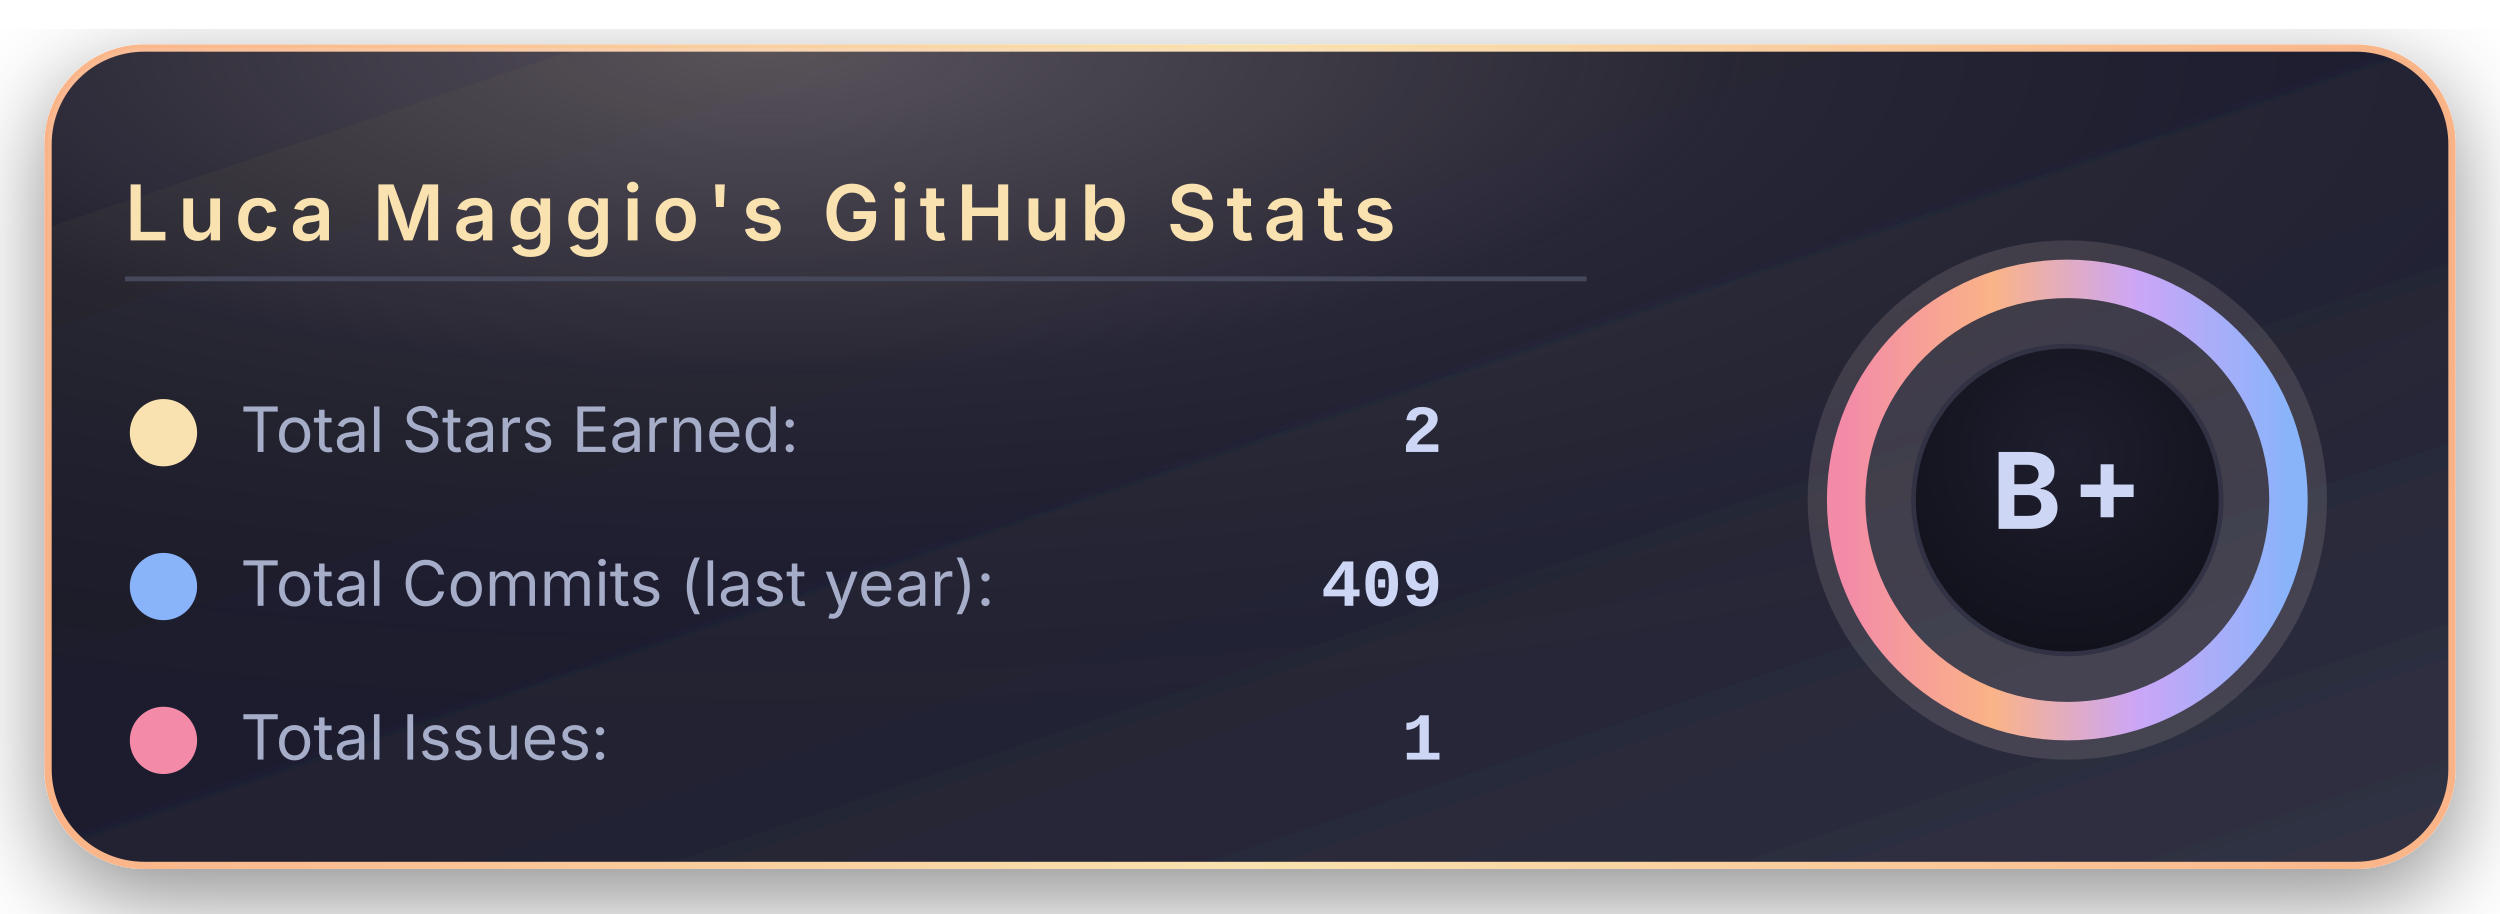
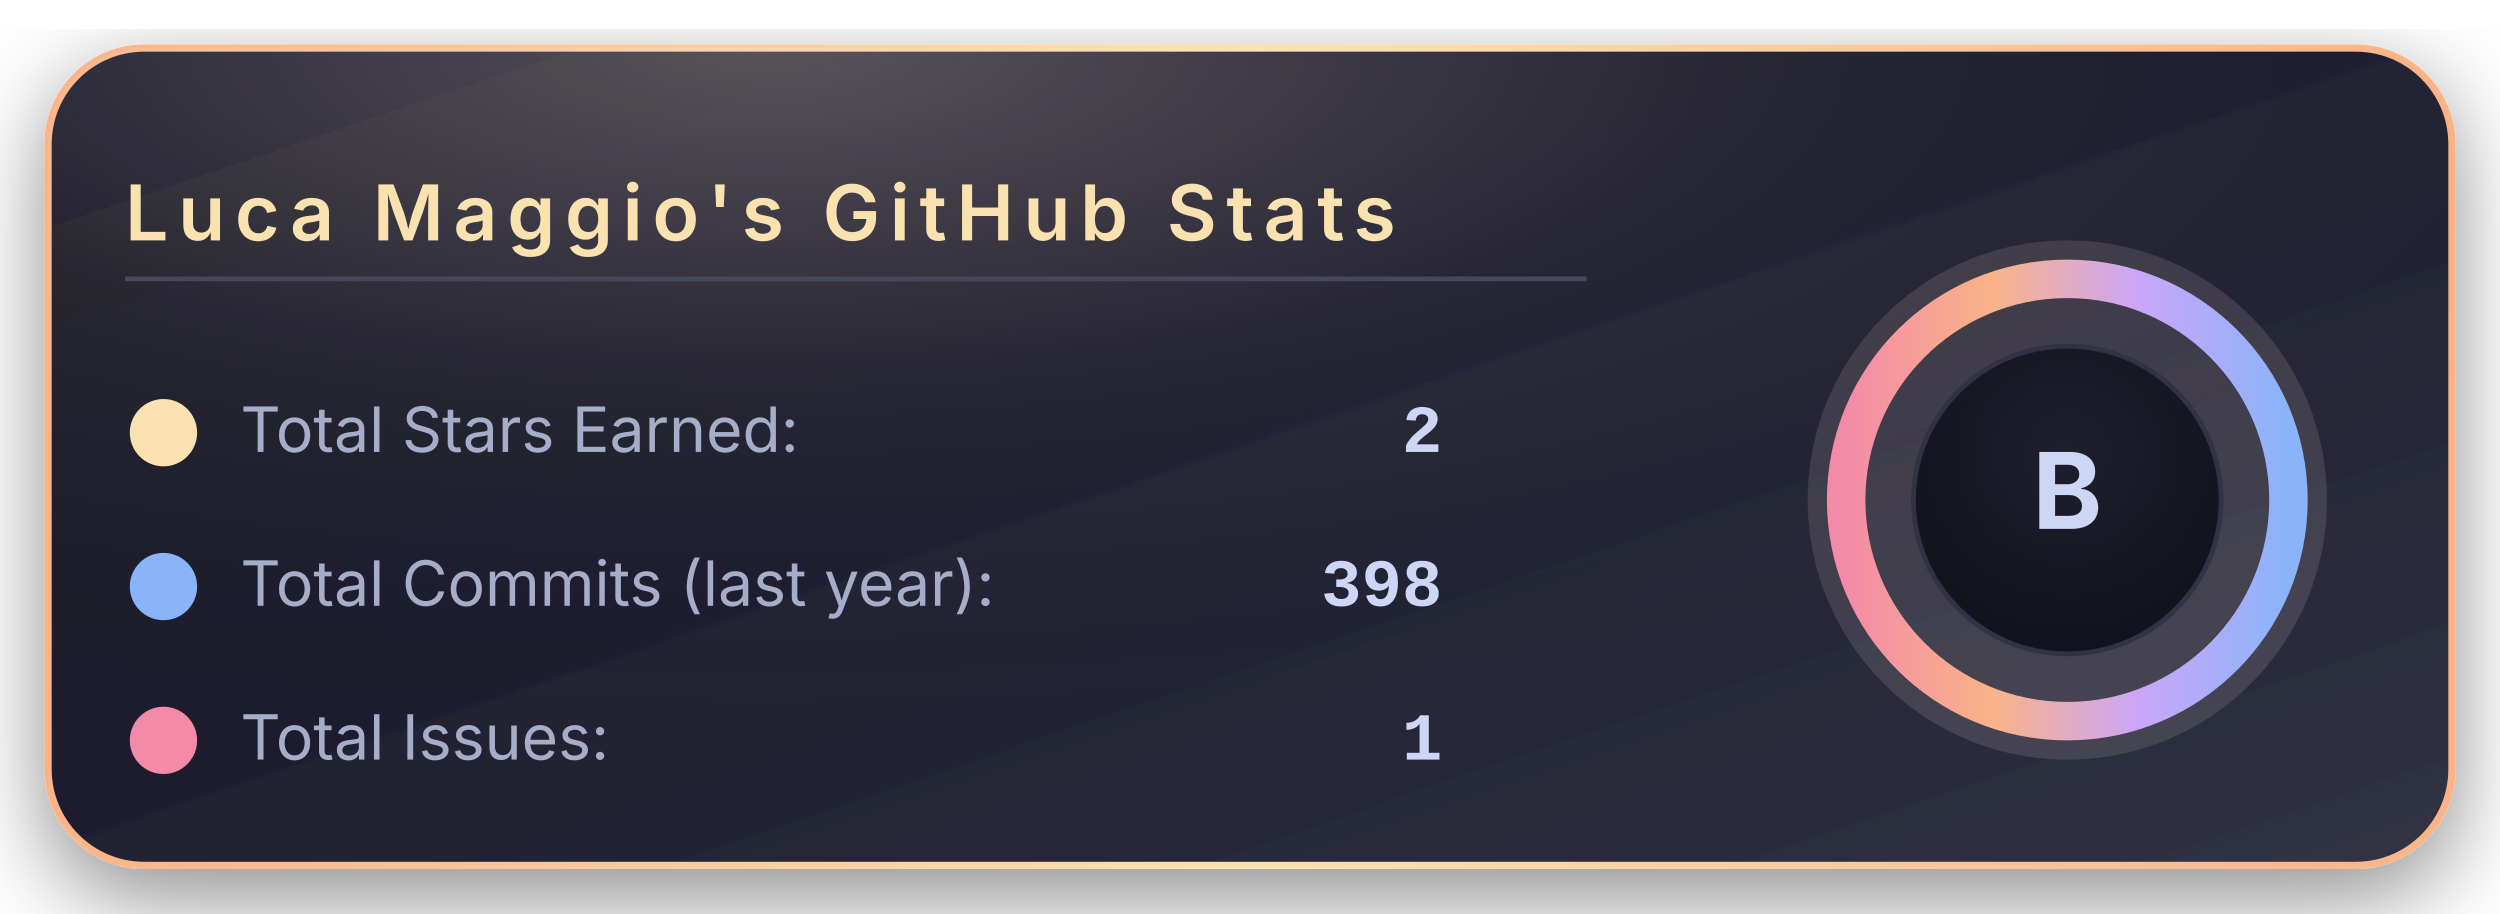
<svg xmlns="http://www.w3.org/2000/svg" width="520" height="190" viewBox="0 0 520 190">
  <defs>
    <linearGradient id="bgGradient" x1="0%" y1="0%" x2="100%" y2="100%">
      <stop offset="0%" stop-color="#181825" />
      <stop offset="45%" stop-color="#1e1e2e" />
      <stop offset="100%" stop-color="#313244" />
    </linearGradient>
    <linearGradient id="borderGradient" x1="0%" y1="0%" x2="100%" y2="0%">
      <stop offset="0%" stop-color="#fab387" />
      <stop offset="50%" stop-color="#f9e2af" />
      <stop offset="100%" stop-color="#fab387" />
    </linearGradient>
    <filter id="softShadow" x="-30%" y="-30%" width="160%" height="160%">
      <feDropShadow dx="0" dy="6" stdDeviation="10" flood-color="#000000" flood-opacity="0.45" />
    </filter>
    <radialGradient id="coffeeGlow" cx="30%" cy="0%" r="90%">
      <stop offset="0%" stop-color="#f5e0dc" stop-opacity="0.28" />
      <stop offset="45%" stop-color="#f5e0dc" stop-opacity="0.05" />
      <stop offset="100%" stop-color="#000000" stop-opacity="0" />
    </radialGradient>
    <radialGradient id="innerCircle" cx="50%" cy="35%" r="70%">
      <stop offset="0%" stop-color="#1e1e2e" />
      <stop offset="100%" stop-color="#11111b" />
    </radialGradient>
    <linearGradient id="ringGradient" x1="0%" y1="0%" x2="100%" y2="0%">
      <stop offset="0%" stop-color="#f38ba8" />
      <stop offset="33%" stop-color="#fab387" />
      <stop offset="66%" stop-color="#cba6f7" />
      <stop offset="100%" stop-color="#89b4fa" />
    </linearGradient>
  </defs>
  <rect x="10" y="10" rx="20" ry="20" width="500" height="170" fill="url(#bgGradient)" stroke="url(#borderGradient)" stroke-width="1.5" filter="url(#softShadow)" />
  <rect x="10" y="10" rx="20" ry="20" width="500" height="170" fill="url(#coffeeGlow)" />
  <text x="26" y="50" font-family="system-ui, -apple-system, BlinkMacSystemFont, 'Segoe UI', sans-serif" font-size="16" font-weight="600" letter-spacing="2" fill="#f9e2af">
      Luca Maggio's GitHub Stats
    </text>
  <line x1="26" y1="58" x2="330" y2="58" stroke="#45475a" stroke-width="1" />
  <circle cx="34" cy="90" r="7" fill="#f9e2af" />
  <text x="50" y="94" font-family="system-ui, -apple-system, BlinkMacSystemFont, 'Segoe UI', sans-serif" font-size="13" fill="#a6adc8">
      Total Stars Earned:
    </text>
  <text x="300" y="94" text-anchor="end" font-family="ui-monospace, SFMono-Regular, Menlo, Monaco, Consolas, 'Liberation Mono', 'Courier New', monospace" font-size="14" font-weight="600" fill="#cdd6f4">
      2
    </text>
  <circle cx="34" cy="122" r="7" fill="#89b4fa" />
  <text x="50" y="126" font-family="system-ui, -apple-system, BlinkMacSystemFont, 'Segoe UI', sans-serif" font-size="13" fill="#a6adc8">
      Total Commits (last year):
    </text>
  <text x="300" y="126" text-anchor="end" font-family="ui-monospace, SFMono-Regular, Menlo, Monaco, Consolas, 'Liberation Mono', 'Courier New', monospace" font-size="14" font-weight="600" fill="#cdd6f4">
-       409
+       398
    </text>
  <circle cx="34" cy="154" r="7" fill="#f38ba8" />
  <text x="50" y="158" font-family="system-ui, -apple-system, BlinkMacSystemFont, 'Segoe UI', sans-serif" font-size="13" fill="#a6adc8">
      Total Issues:
    </text>
  <text x="300" y="158" text-anchor="end" font-family="ui-monospace, SFMono-Regular, Menlo, Monaco, Consolas, 'Liberation Mono', 'Courier New', monospace" font-size="14" font-weight="600" fill="#cdd6f4">
      1
    </text>
  <g transform="translate(430, 104)">
    <circle cx="0" cy="0" r="54" fill="#f5e0dc" opacity="0.13" />
    <circle cx="0" cy="0" r="46" fill="none" stroke="url(#ringGradient)" stroke-width="8" />
    <circle cx="0" cy="0" r="32" fill="url(#innerCircle)" stroke="#313244" stroke-width="1" />
    <text x="0" y="6" text-anchor="middle" font-family="system-ui, -apple-system, BlinkMacSystemFont, 'Segoe UI', sans-serif" font-size="22" font-weight="700" letter-spacing="2" fill="#cdd6f4">
-         B+
+         B
      </text>
  </g>
</svg>
